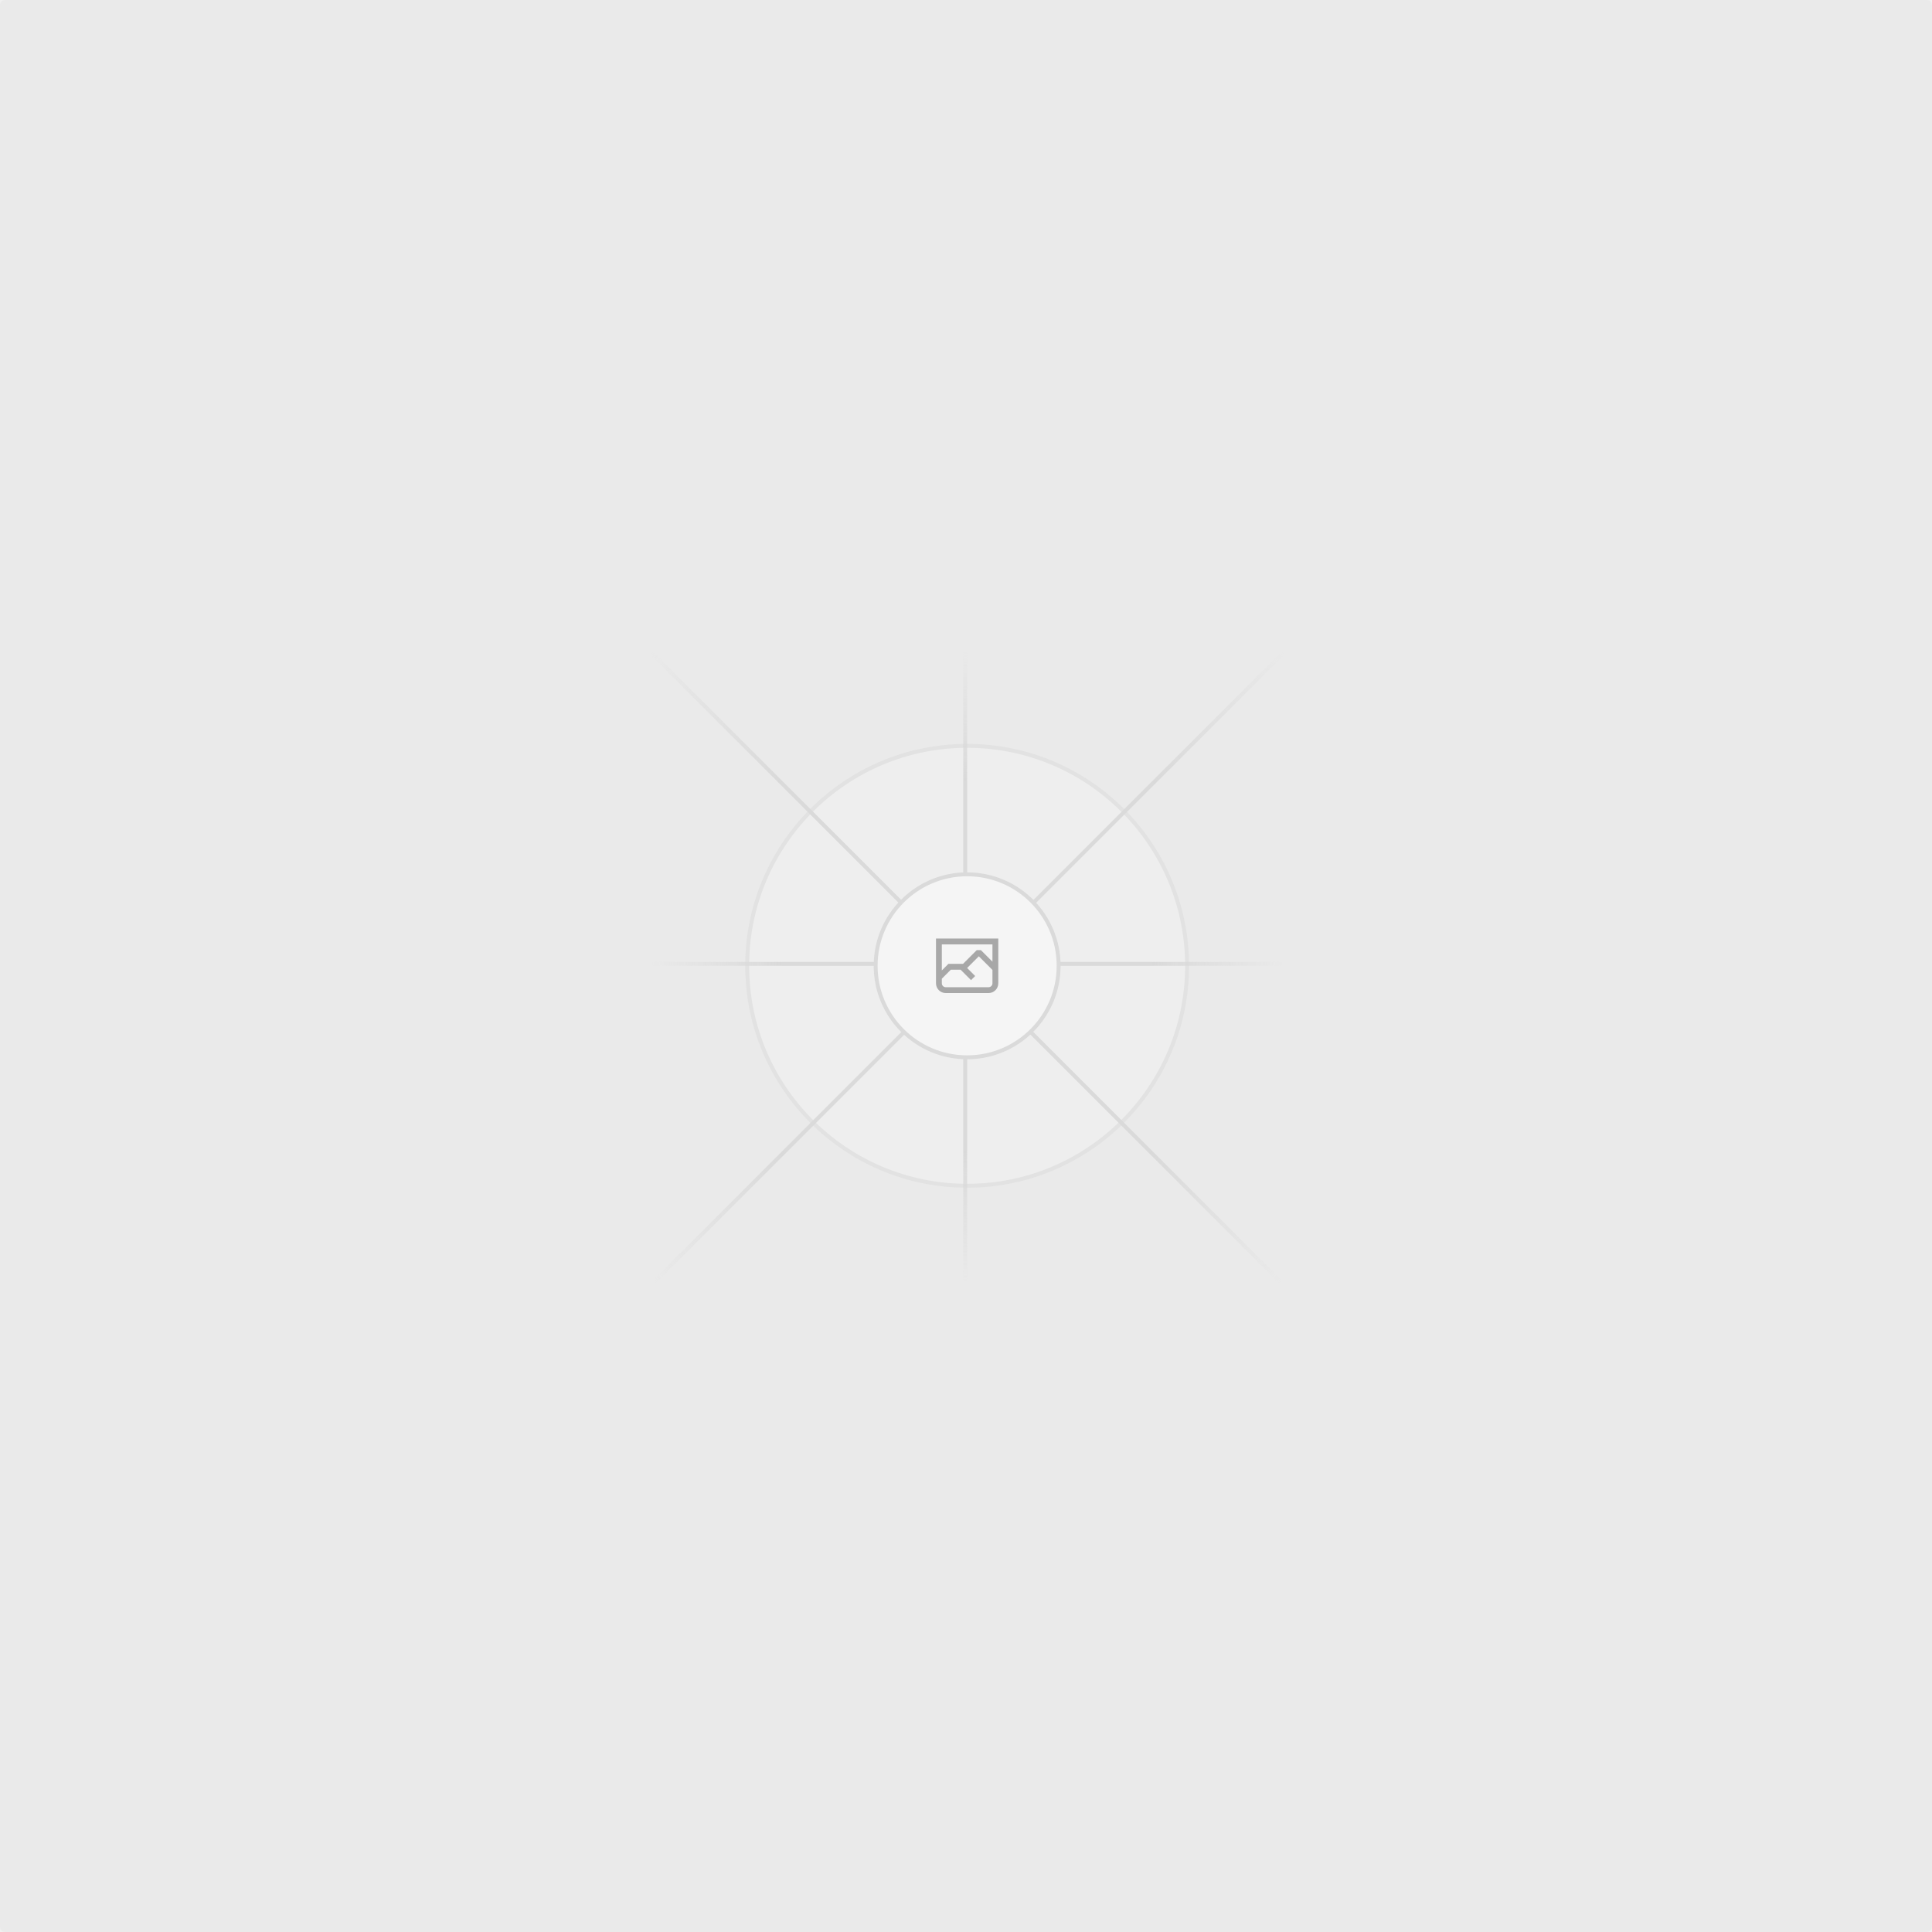
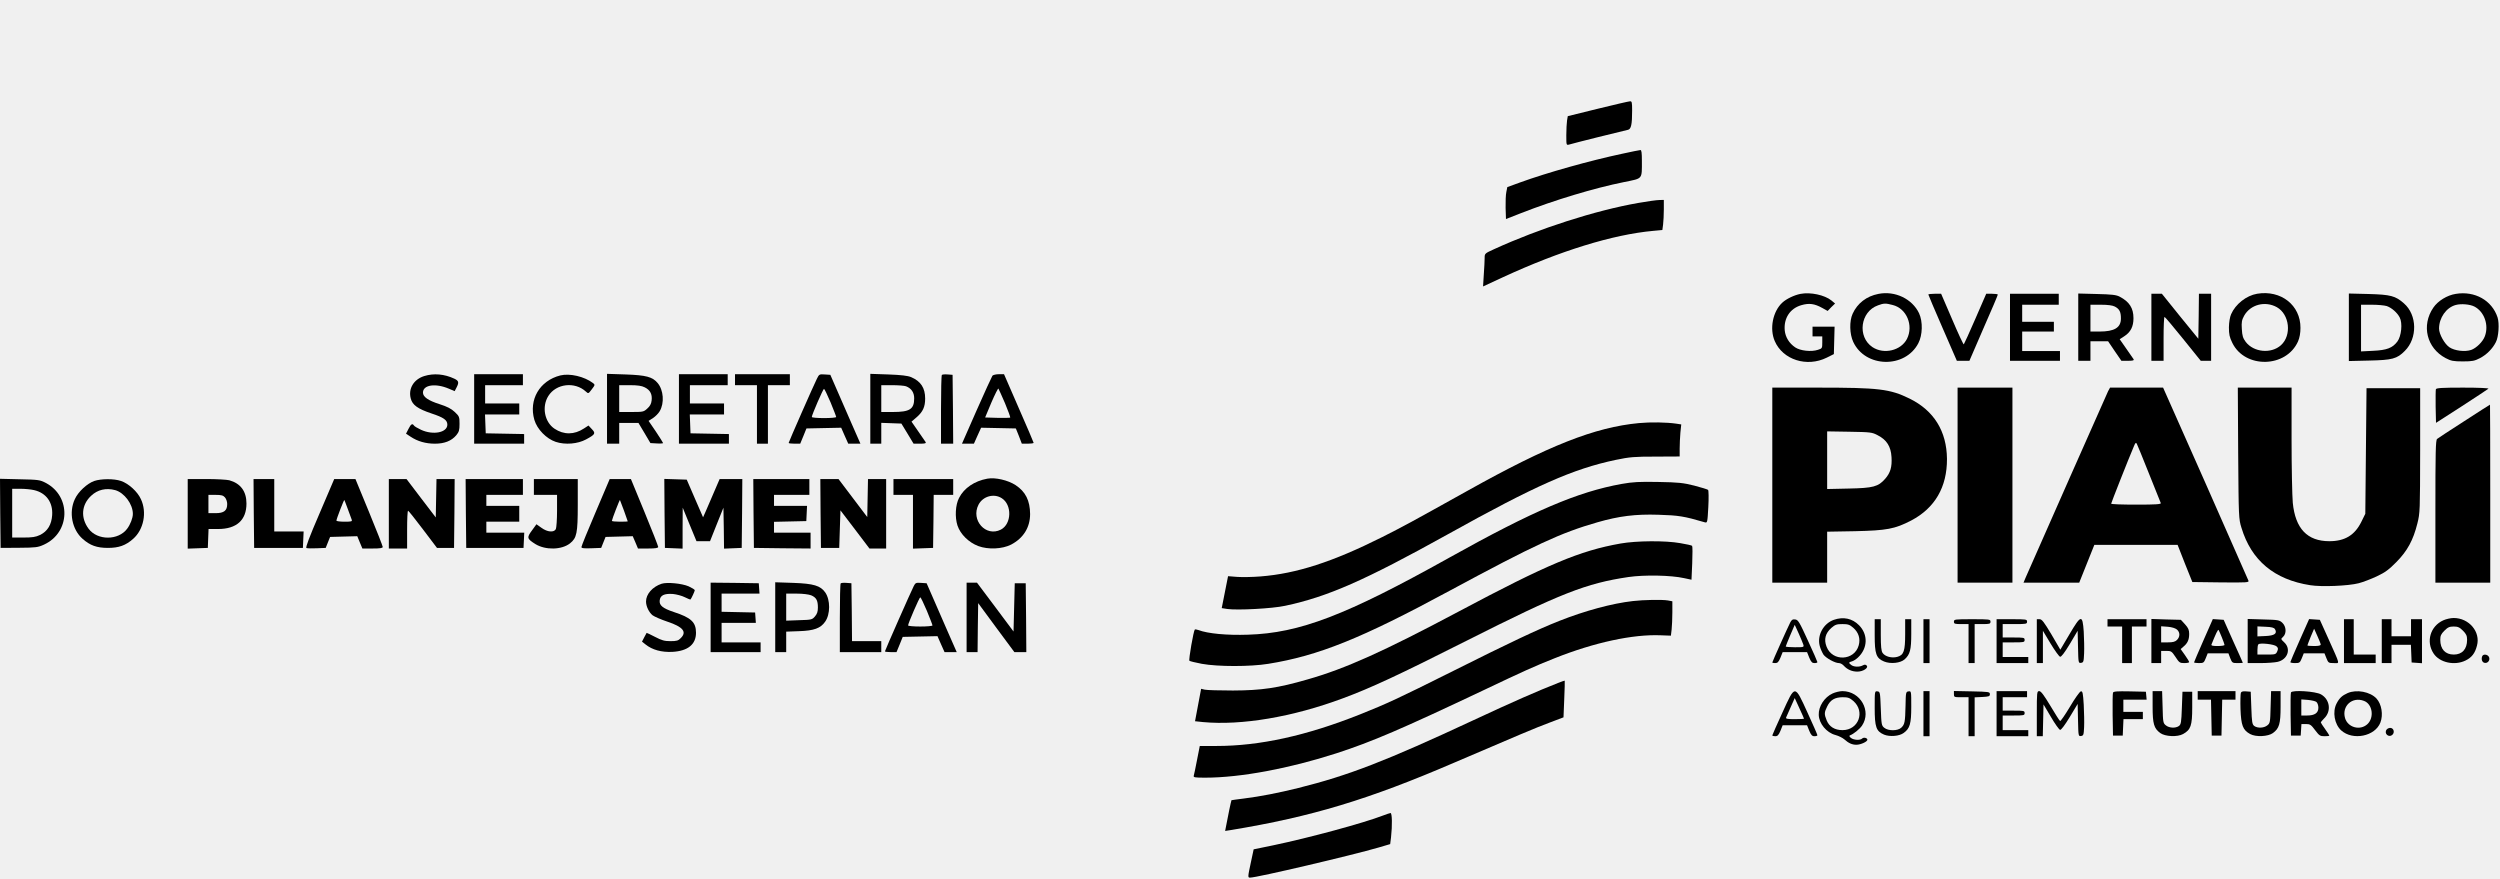
- <svg xmlns="http://www.w3.org/2000/svg" width="1200" height="1200" fill="none">
-   <rect width="1200" height="1200" fill="#EAEAEA" rx="3" />
-   <g opacity=".5">
-     <g opacity=".5">
-       <path fill="#FAFAFA" d="M600.709 736.5c-75.454 0-136.621-61.167-136.621-136.62 0-75.454 61.167-136.621 136.621-136.621 75.453 0 136.62 61.167 136.62 136.621 0 75.453-61.167 136.62-136.62 136.62Z" />
-       <path stroke="#C9C9C9" stroke-width="2.418" d="M600.709 736.5c-75.454 0-136.621-61.167-136.621-136.62 0-75.454 61.167-136.621 136.621-136.621 75.453 0 136.62 61.167 136.62 136.621 0 75.453-61.167 136.62-136.62 136.62Z" />
-     </g>
-     <path stroke="url(#a)" stroke-width="2.418" d="M0-1.209h553.581" transform="scale(1 -1) rotate(45 1163.11 91.165)" />
-     <path stroke="url(#b)" stroke-width="2.418" d="M404.846 598.671h391.726" />
-     <path stroke="url(#c)" stroke-width="2.418" d="M599.5 795.742V404.017" />
-     <path stroke="url(#d)" stroke-width="2.418" d="m795.717 796.597-391.441-391.44" />
-     <path fill="#fff" d="M600.709 656.704c-31.384 0-56.825-25.441-56.825-56.824 0-31.384 25.441-56.825 56.825-56.825 31.383 0 56.824 25.441 56.824 56.825 0 31.383-25.441 56.824-56.824 56.824Z" />
-     <g clip-path="url(#e)">
-       <path fill="#666" fill-rule="evenodd" d="M616.426 586.58h-31.434v16.176l3.553-3.554.531-.531h9.068l.074-.074 8.463-8.463h2.565l7.18 7.181V586.58Zm-15.715 14.654 3.698 3.699 1.283 1.282-2.565 2.565-1.282-1.283-5.2-5.199h-6.066l-5.514 5.514-.073.073v2.876a2.418 2.418 0 0 0 2.418 2.418h26.598a2.418 2.418 0 0 0 2.418-2.418v-8.317l-8.463-8.463-7.181 7.181-.071.072Zm-19.347 5.442v4.085a6.045 6.045 0 0 0 6.046 6.045h26.598a6.044 6.044 0 0 0 6.045-6.045v-7.108l1.356-1.355-1.282-1.283-.074-.073v-17.989h-38.689v23.43l-.146.146.146.147Z" clip-rule="evenodd" />
-     </g>
-     <path stroke="#C9C9C9" stroke-width="2.418" d="M600.709 656.704c-31.384 0-56.825-25.441-56.825-56.824 0-31.384 25.441-56.825 56.825-56.825 31.383 0 56.824 25.441 56.824 56.825 0 31.383-25.441 56.824-56.824 56.824Z" />
+ <svg xmlns="http://www.w3.org/2000/svg" version="1.0" width="2051pt" height="721pt" viewBox="0 0 2051 721" preserveAspectRatio="xMidYMid meet">
+   <g transform="translate(0,721) scale(0.1,-0.1)" fill="#000000" stroke="none">
+     <path d="M13109 6318 l-247 -61 -6 -36 c-3 -20 -6 -74 -6 -120 0 -82 0 -83 23 -77 27 9 453 115 483 121 26 6 34 44 34 158 0 67 -2 77 -17 76 -10 0 -129 -28 -264 -61z" />
+     <path d="M13310 5949 c-268 -57 -620 -156 -840 -236 l-104 -38 -8 -40 c-5 -22 -7 -81 -6 -131 l3 -91 125 49 c274 107 595 204 847 255 152 31 143 19 143 174 0 65 -3 89 -12 88 -7 0 -74 -14 -148 -30z" />
+     <path d="M13440 5545 c-353 -62 -810 -209 -1182 -379 -77 -35 -78 -36 -78 -73 0 -21 -3 -82 -7 -136 l-6 -97 164 76 c468 216 901 350 1232 380 l75 7 6 45 c3 24 6 80 6 123 l0 79 -37 -1 c-21 0 -99 -11 -173 -24z" />
+     <path d="M14771 4799 c-51 -10 -116 -41 -149 -72 -78 -72 -106 -214 -62 -315 66 -154 264 -217 427 -136 l58 29 3 113 3 112 -91 0 -90 0 0 -40 0 -40 40 0 40 0 0 -49 c0 -48 -1 -50 -36 -61 -54 -18 -145 -8 -186 20 -50 34 -80 83 -86 139 -9 100 43 180 135 207 64 19 109 13 172 -22 l45 -25 30 31 31 30 -30 25 c-56 45 -172 70 -254 54z" />
+     <path d="M15411 4799 c-98 -19 -173 -77 -212 -163 -28 -61 -25 -167 5 -231 99 -213 425 -220 534 -11 35 67 38 177 6 246 -56 118 -197 186 -333 159z m116 -91 c115 -28 173 -168 118 -278 -49 -96 -189 -130 -283 -68 -127 85 -100 292 45 343 48 18 63 18 120 3z" />
+     <path d="M18517 4800 c-88 -15 -177 -85 -213 -168 -10 -22 -17 -65 -18 -107 0 -58 5 -81 28 -128 104 -213 442 -206 539 12 13 30 20 68 20 111 1 186 -160 313 -356 280z m162 -110 c105 -59 124 -231 34 -312 -80 -72 -223 -59 -289 27 -23 31 -29 50 -32 106 -4 56 0 74 19 109 52 92 172 123 268 70z" />
+     <path d="M20147 4799 c-71 -11 -147 -58 -184 -113 -100 -146 -54 -332 101 -414 44 -23 63 -27 141 -27 78 0 97 4 141 27 54 28 103 77 130 131 23 43 30 154 14 203 -46 140 -187 219 -343 193z m153 -104 c81 -42 120 -151 86 -243 -16 -45 -70 -98 -113 -113 -52 -17 -135 -7 -178 22 -40 27 -85 108 -85 153 0 89 59 173 137 194 44 12 116 6 153 -13z" />
+     <path d="M15820 4794 c0 -4 53 -128 117 -275 l117 -269 51 0 52 0 116 268 c65 147 117 270 117 275 0 4 -21 7 -48 7 l-47 0 -89 -205 c-49 -113 -92 -207 -95 -210 -4 -2 -47 91 -96 206 l-90 209 -52 0 c-29 0 -53 -3 -53 -6z" />
+     <path d="M16490 4525 l0 -275 205 0 205 0 0 40 0 40 -155 0 -155 0 0 80 0 80 130 0 130 0 0 40 0 40 -130 0 -130 0 0 70 0 70 150 0 150 0 0 45 0 45 -200 0 -200 0 0 -275z" />
+     <path d="M17050 4526 l0 -276 50 0 50 0 0 80 0 80 73 0 72 0 54 -80 55 -80 53 0 c41 0 52 3 47 13 -4 6 -32 46 -61 88 l-53 76 37 24 c53 34 76 80 76 148 0 83 -33 135 -113 177 -28 15 -65 19 -187 22 l-153 4 0 -276z m300 169 c38 -20 50 -43 50 -98 0 -75 -53 -107 -176 -107 l-74 0 0 110 0 110 85 0 c57 0 96 -5 115 -15z" />
+     <path d="M17650 4525 l0 -275 50 0 50 0 0 180 c0 99 3 180 8 180 4 0 72 -81 152 -180 l145 -180 43 0 42 0 0 275 0 275 -50 0 -50 0 -2 -185 -3 -184 -150 184 -149 185 -43 0 -43 0 0 -275z" />
+     <path d="M19270 4525 l0 -277 168 4 c187 4 227 14 291 79 105 104 102 295 -7 390 -70 62 -110 72 -289 77 l-163 4 0 -277z m311 174 c40 -14 85 -53 106 -93 25 -47 14 -154 -19 -198 -40 -53 -87 -71 -200 -76 l-98 -5 0 192 0 191 89 0 c48 0 103 -5 122 -11z" />
+     <path d="M3481 4125 c-87 -27 -133 -104 -111 -185 14 -53 57 -84 170 -122 100 -33 130 -54 130 -92 0 -65 -117 -88 -216 -42 -28 13 -55 29 -58 35 -13 20 -25 12 -45 -28 l-20 -39 38 -25 c57 -38 124 -57 199 -57 79 0 136 23 175 69 23 28 27 42 27 93 0 58 -2 63 -39 98 -29 27 -61 44 -127 65 -91 29 -134 59 -134 94 0 64 103 79 213 32 l47 -20 15 29 c22 42 19 56 -17 73 -83 39 -169 46 -247 22z" />
+     <path d="M3890 3855 l0 -285 205 0 205 0 0 40 0 39 -157 3 -158 3 -3 78 -3 77 141 0 140 0 0 45 0 45 -140 0 -140 0 0 75 0 75 155 0 155 0 0 45 0 45 -200 0 -200 0 0 -285z" />
+     <path d="M4597 4130 c-170 -43 -261 -199 -213 -365 23 -77 98 -154 175 -180 78 -26 181 -17 249 20 76 41 81 50 47 85 l-27 29 -37 -24 c-80 -53 -166 -53 -242 -2 -82 55 -106 181 -50 269 64 101 216 119 307 36 21 -19 21 -19 49 18 27 36 28 37 9 52 -70 53 -189 81 -267 62z" />
+     <path d="M4980 3856 l0 -286 50 0 50 0 0 85 0 85 79 0 79 0 49 -82 49 -83 52 -3 c29 -2 52 0 52 3 0 3 -27 46 -59 94 l-60 88 37 24 c20 13 44 38 54 55 40 68 32 174 -17 232 -42 50 -93 64 -262 70 l-153 5 0 -287z m310 176 c44 -22 62 -56 56 -107 -3 -28 -14 -48 -36 -67 -29 -27 -35 -28 -130 -28 l-100 0 0 110 0 110 88 0 c63 0 97 -5 122 -18z" />
+     <path d="M5570 3855 l0 -285 205 0 205 0 0 40 0 39 -157 3 -158 3 -3 78 -3 77 141 0 140 0 0 45 0 45 -140 0 -140 0 0 75 0 75 155 0 155 0 0 45 0 45 -200 0 -200 0 0 -285z" />
+     <path d="M6030 4095 l0 -45 90 0 90 0 0 -240 0 -240 45 0 45 0 0 240 0 240 90 0 90 0 0 45 0 45 -225 0 -225 0 0 -45z" />
+     <path d="M6702 4103 c-26 -51 -232 -520 -232 -527 0 -3 21 -6 48 -6 l47 0 26 63 25 62 142 3 143 3 29 -66 29 -65 50 0 50 0 -76 173 c-41 94 -97 222 -123 282 l-48 110 -46 3 c-43 3 -46 2 -64 -35z m112 -194 c25 -61 46 -115 46 -120 0 -5 -45 -9 -100 -9 -55 0 -100 4 -100 9 0 17 93 231 100 231 4 0 28 -50 54 -111z" />
+     <path d="M7140 3856 l0 -286 45 0 45 0 0 85 0 86 82 -3 83 -3 50 -82 50 -83 53 0 c40 0 51 3 46 13 -4 6 -32 47 -62 90 l-54 78 42 36 c51 44 70 85 70 153 0 88 -36 142 -115 176 -29 12 -82 18 -187 22 l-148 5 0 -287z m293 185 c44 -17 67 -51 67 -99 0 -89 -36 -112 -175 -112 l-95 0 0 110 0 110 89 0 c49 0 101 -4 114 -9z" />
+     <path d="M7727 4134 c-4 -4 -7 -133 -7 -286 l0 -278 50 0 50 0 -2 283 -3 282 -40 3 c-23 2 -44 0 -48 -4z" />
+     <path d="M8142 4128 c-5 -7 -64 -136 -130 -285 l-120 -273 49 0 49 0 29 65 30 66 143 -3 142 -3 25 -62 24 -63 49 0 c26 0 48 3 48 7 0 4 -55 132 -122 285 l-121 278 -42 0 c-24 0 -47 -6 -53 -12z m103 -226 c26 -62 45 -115 43 -118 -3 -2 -51 -3 -106 -2 l-100 3 51 122 c29 67 55 119 58 115 3 -4 27 -58 54 -120z" />
+     <path d="M14540 3230 l0 -800 225 0 225 0 0 209 0 209 228 4 c261 6 327 18 462 88 194 102 294 274 293 505 -2 227 -107 397 -307 495 -161 79 -251 90 -753 90 l-373 0 0 -800z m865 409 c74 -38 108 -92 113 -179 5 -81 -9 -129 -52 -178 -57 -65 -98 -76 -298 -80 l-178 -4 0 237 0 236 183 -3 c173 -3 185 -4 232 -29z" />
+     <path d="M16060 3230 l0 -800 225 0 225 0 0 800 0 800 -225 0 -225 0 0 -800z" />
+     <path d="M17295 4001 c-11 -23 -598 -1349 -676 -1528 l-18 -43 228 0 229 0 62 155 62 155 342 0 341 0 60 -153 61 -152 233 -3 c220 -2 233 -1 227 15 -4 10 -163 370 -353 801 l-347 782 -218 0 -217 0 -16 -29z m335 -676 c51 -126 94 -236 97 -242 4 -10 -40 -13 -201 -13 -113 0 -206 3 -206 8 0 6 140 362 187 472 11 27 16 32 23 20 4 -8 50 -118 100 -245z" />
+     <path d="M18362 3493 c4 -526 4 -540 27 -613 81 -268 269 -425 564 -471 93 -15 312 -6 397 16 36 9 103 35 150 57 68 32 100 56 160 117 89 90 138 179 172 316 22 87 22 104 23 600 l0 510 -220 0 -220 0 -5 -515 -5 -515 -33 -67 c-54 -109 -135 -158 -262 -158 -181 0 -279 103 -300 315 -5 55 -10 290 -10 523 l0 422 -220 0 -221 0 3 -537z" />
+     <path d="M19984 4017 c-2 -7 -3 -72 -2 -144 l3 -132 210 135 c116 75 214 140 220 145 5 5 -78 9 -208 9 -169 0 -219 -3 -223 -13z" />
+     <path d="M20217 3755 c-115 -74 -215 -139 -223 -146 -12 -10 -14 -104 -14 -595 l0 -584 225 0 225 0 0 730 c0 402 -1 730 -2 730 -2 0 -97 -61 -211 -135z" />
+     <path d="M13446 3739 c-361 -34 -742 -184 -1406 -555 -472 -263 -516 -287 -700 -380 -407 -204 -704 -300 -998 -323 -62 -5 -148 -7 -190 -4 l-77 6 -26 -131 -26 -131 45 -7 c82 -12 370 3 475 26 349 74 653 208 1332 585 722 402 1030 538 1380 612 116 24 152 27 328 27 l197 1 0 65 c0 36 3 95 6 131 l7 67 -39 6 c-81 12 -213 14 -308 5z" />
+     <path d="M8100 3283 c-105 -19 -191 -77 -232 -158 -30 -57 -35 -158 -13 -226 24 -72 92 -139 171 -169 81 -30 196 -25 269 12 101 53 156 141 156 251 -1 110 -37 183 -119 237 -63 41 -167 65 -232 53z m118 -160 c86 -54 82 -212 -7 -258 -123 -63 -249 78 -183 205 36 69 126 94 190 53z" />
+     <path d="M2 2998 l3 -283 151 1 c138 1 155 3 205 26 216 99 225 395 15 506 -48 25 -60 27 -214 30 l-162 4 2 -284z m278 191 c99 -23 155 -100 148 -205 -5 -78 -38 -133 -100 -163 -35 -17 -63 -21 -136 -21 l-92 0 0 200 0 200 68 0 c37 0 87 -5 112 -11z" />
+     <path d="M773 3264 c-59 -21 -132 -89 -159 -149 -51 -108 -23 -250 64 -326 61 -54 117 -74 207 -74 90 0 146 20 207 74 87 76 115 218 64 326 -28 62 -101 128 -163 149 -57 20 -164 19 -220 0z m172 -75 c75 -21 145 -115 145 -195 0 -33 -20 -86 -47 -122 -72 -97 -244 -97 -316 0 -67 90 -59 197 21 271 53 50 122 66 197 46z" />
+     <path d="M1540 2995 l0 -286 83 3 82 3 3 78 3 77 78 0 c152 0 233 73 233 209 0 100 -48 165 -141 191 -20 5 -105 10 -188 10 l-153 0 0 -285z m305 135 c11 -12 19 -36 19 -55 0 -54 -26 -75 -96 -75 l-58 0 0 75 0 75 58 0 c47 0 63 -4 77 -20z" />
+     <path d="M2082 2998 l3 -283 200 0 200 0 3 68 3 67 -121 0 -120 0 0 215 0 215 -85 0 -85 0 2 -282z" />
+     <path d="M2622 2999 c-85 -197 -117 -282 -108 -285 7 -3 46 -4 86 -2 l72 3 18 45 18 45 111 3 112 3 21 -51 21 -50 83 0 c61 0 84 3 84 13 0 6 -50 135 -112 285 l-112 272 -87 0 -87 0 -120 -281z m231 36 c14 -38 28 -78 32 -87 6 -16 0 -18 -59 -18 -36 0 -66 4 -66 9 0 13 62 173 65 169 1 -2 14 -34 28 -73z" />
+     <path d="M3190 2995 l0 -285 75 0 75 0 0 155 c0 85 3 155 8 155 4 -1 59 -69 122 -153 l115 -152 70 0 70 0 3 283 2 282 -75 0 -74 0 -3 -157 -3 -158 -120 157 -120 158 -72 0 -73 0 0 -285z" />
+     <path d="M3822 2998 l3 -283 235 0 235 0 3 63 3 62 -156 0 -155 0 0 45 0 45 135 0 135 0 0 65 0 65 -135 0 -135 0 0 45 0 45 150 0 150 0 0 65 0 65 -235 0 -235 0 2 -282z" />
+     <path d="M4380 3215 l0 -65 95 0 95 0 0 -131 c0 -72 -5 -139 -10 -150 -16 -29 -69 -25 -118 11 l-41 29 -37 -51 c-44 -59 -41 -68 29 -112 82 -50 214 -48 283 6 56 45 64 82 64 316 l0 212 -180 0 -180 0 0 -65z" />
+     <path d="M4886 3007 c-64 -149 -116 -278 -116 -285 0 -10 20 -12 81 -10 l81 3 18 45 18 45 111 3 112 3 22 -51 21 -50 83 0 c60 0 83 4 83 13 0 6 -50 135 -112 285 l-112 272 -87 0 -87 0 -116 -273z m233 14 c17 -47 31 -86 31 -88 0 -2 -29 -3 -65 -3 -36 0 -65 3 -65 7 0 11 63 174 66 171 1 -2 16 -41 33 -87z" />
+     <path d="M5452 2998 l3 -283 73 -3 72 -3 0 168 1 168 56 -137 57 -138 55 0 56 0 55 138 55 137 3 -168 2 -168 73 3 72 3 3 283 2 282 -93 0 -93 0 -44 -102 c-24 -57 -55 -128 -68 -158 l-24 -54 -67 154 -67 155 -92 3 -92 3 2 -283z" />
+     <path d="M6182 2998 l3 -283 233 -3 232 -2 0 65 0 65 -150 0 -150 0 0 45 0 44 133 3 132 3 3 63 3 62 -136 0 -135 0 0 45 0 45 145 0 145 0 0 65 0 65 -230 0 -230 0 2 -282z" />
+     <path d="M6732 2998 l3 -283 75 0 75 0 5 154 5 154 119 -156 119 -157 68 0 69 0 0 285 0 285 -75 0 -74 0 -3 -156 -3 -156 -118 156 -118 156 -75 0 -74 0 2 -282z" />
+     <path d="M7330 3215 l0 -65 80 0 80 0 0 -220 0 -221 83 3 82 3 3 218 2 217 80 0 80 0 0 65 0 65 -245 0 -245 0 0 -65z" />
+     <path d="M13305 3240 c-361 -65 -725 -220 -1415 -605 -849 -474 -1228 -619 -1651 -632 -174 -6 -331 9 -407 38 -14 5 -27 7 -30 4 -10 -10 -52 -249 -44 -256 4 -4 50 -15 102 -25 132 -24 398 -24 545 0 410 66 762 207 1485 598 703 379 915 477 1215 563 177 51 312 68 500 62 166 -5 211 -12 381 -62 21 -6 22 -3 29 125 4 73 3 136 -2 141 -4 4 -55 20 -113 35 -91 23 -130 27 -295 30 -157 3 -209 0 -300 -16z" />
+     <path d="M13295 2751 c-334 -59 -601 -171 -1330 -559 -613 -326 -928 -468 -1238 -556 -245 -71 -377 -90 -612 -91 -110 0 -214 3 -231 7 l-30 7 -25 -133 -25 -133 66 -7 c315 -29 734 41 1147 195 232 86 455 190 1018 474 767 387 979 470 1325 521 130 19 349 15 456 -9 l61 -13 6 135 c3 75 3 139 -1 143 -4 4 -47 14 -97 22 -122 22 -359 20 -490 -3z" />
+     <path d="M5428 2421 c-75 -25 -128 -85 -128 -146 0 -39 24 -89 54 -113 15 -11 70 -35 121 -52 129 -43 162 -84 110 -135 -20 -21 -34 -25 -84 -25 -49 0 -72 6 -127 35 -37 19 -68 34 -69 33 -1 -2 -10 -18 -20 -37 l-18 -35 29 -23 c56 -45 131 -65 220 -61 127 7 194 61 194 157 0 86 -40 124 -182 170 -90 30 -120 54 -116 94 4 43 37 59 109 54 30 -3 75 -15 98 -27 24 -12 44 -20 46 -18 8 9 35 68 35 76 0 5 -23 19 -51 32 -57 24 -176 35 -221 21z" />
+     <path d="M5830 2145 l0 -285 205 0 205 0 0 40 0 40 -160 0 -160 0 0 80 0 80 141 0 140 0 -3 43 -3 42 -137 3 -138 3 0 74 0 75 156 0 155 0 -3 43 -3 42 -197 3 -198 2 0 -285z" />
+     <path d="M6360 2146 l0 -286 45 0 45 0 0 84 0 84 108 4 c120 4 174 24 211 77 44 61 44 180 1 241 -39 55 -94 72 -261 78 l-149 5 0 -287z m295 180 c42 -18 55 -42 55 -100 0 -33 -6 -52 -24 -73 -23 -27 -28 -28 -130 -31 l-106 -4 0 111 0 111 85 0 c51 0 99 -6 120 -14z" />
+     <path d="M6897 2424 c-4 -4 -7 -133 -7 -286 l0 -278 170 0 170 0 0 45 0 45 -120 0 -120 0 -2 238 -3 237 -40 3 c-23 2 -44 0 -48 -4z" />
+     <path d="M7497 2403 c-21 -40 -237 -530 -237 -537 0 -3 21 -6 48 -6 l47 0 26 63 25 62 142 3 143 3 29 -66 29 -65 50 0 50 0 -76 173 c-41 94 -97 222 -123 282 l-48 110 -46 3 c-41 3 -46 0 -59 -25z m107 -204 c25 -61 46 -115 46 -120 0 -5 -45 -9 -100 -9 -55 0 -100 4 -100 9 0 17 93 231 100 231 4 0 28 -50 54 -111z" />
+     <path d="M7930 2145 l0 -285 45 0 45 0 2 201 3 201 148 -201 149 -201 49 0 49 0 -2 283 -3 282 -45 0 -45 0 -5 -198 -5 -198 -150 201 -150 200 -42 0 -43 0 0 -285z" />
+     <path d="M13397 2279 c-171 -19 -395 -80 -605 -163 -177 -70 -404 -177 -887 -419 -428 -214 -529 -261 -745 -347 -442 -176 -825 -260 -1181 -260 l-136 0 -22 -112 c-12 -62 -24 -121 -27 -130 -5 -16 4 -18 94 -18 288 0 689 75 1076 200 295 96 532 198 1206 517 330 157 412 194 585 263 324 129 641 198 871 188 l82 -3 6 50 c3 28 6 91 6 141 l0 91 -37 7 c-49 8 -200 5 -286 -5z" />
+     <path d="M15045 2125 c-86 -30 -139 -128 -116 -214 6 -24 21 -56 31 -72 22 -29 94 -69 127 -69 11 0 28 -9 39 -21 29 -32 68 -49 112 -49 47 0 94 31 76 50 -9 9 -17 9 -32 1 -28 -15 -73 -13 -94 3 -23 17 -23 23 5 30 12 3 34 17 49 31 82 76 85 190 9 266 -55 56 -129 71 -206 44z m160 -66 c43 -38 59 -89 44 -143 -35 -128 -217 -136 -264 -11 -23 59 -10 110 40 154 31 27 44 31 90 31 46 0 59 -4 90 -31z" />
+     <path d="M20045 2121 c-107 -48 -144 -175 -80 -272 49 -75 172 -102 262 -58 51 25 78 59 94 122 31 113 -65 227 -191 227 -25 0 -63 -9 -85 -19z m161 -85 c27 -27 34 -42 34 -75 0 -76 -40 -121 -109 -121 -70 0 -111 44 -111 121 0 33 6 47 34 75 28 28 42 34 76 34 34 0 48 -6 76 -34z" />
+     <path d="M14687 2103 c-20 -39 -147 -322 -147 -328 0 -3 11 -5 24 -5 19 0 28 9 43 45 l18 45 100 0 100 0 18 -45 c15 -36 24 -45 43 -45 13 0 24 3 24 8 0 4 -35 84 -78 177 -70 153 -80 170 -104 173 -21 3 -30 -3 -41 -25z m107 -180 c7 -22 6 -23 -68 -23 -42 0 -76 3 -76 6 0 3 17 44 37 92 l37 86 32 -70 c17 -38 34 -79 38 -91z" />
+     <path d="M15380 1998 c0 -153 12 -188 77 -215 54 -22 135 -13 169 18 44 40 54 78 54 209 l0 120 -25 0 -25 0 0 -120 c0 -142 -11 -174 -65 -189 -45 -12 -99 2 -120 32 -11 16 -15 51 -15 149 l0 128 -25 0 -25 0 0 -132z" />
+     <path d="M15780 1950 l0 -180 25 0 25 0 0 180 0 180 -25 0 -25 0 0 -180z" />
+     <path d="M16030 2110 c0 -18 7 -20 60 -20 l60 0 0 -160 0 -160 25 0 25 0 0 160 0 160 65 0 c58 0 65 2 65 20 0 19 -7 20 -150 20 -143 0 -150 -1 -150 -20z" />
+     <path d="M16380 1950 l0 -180 130 0 130 0 0 25 0 25 -105 0 -105 0 0 60 0 60 90 0 c83 0 90 1 90 20 0 19 -7 20 -90 20 l-90 0 0 55 0 55 100 0 c93 0 100 1 100 20 0 19 -7 20 -125 20 l-125 0 0 -180z" />
+     <path d="M16710 1950 l0 -180 25 0 25 0 0 133 0 132 63 -105 c35 -58 70 -106 78 -108 10 -2 37 34 80 105 l64 108 3 -133 c3 -131 3 -133 25 -130 20 3 22 9 25 78 2 41 0 121 -3 178 -10 143 -22 140 -118 -23 l-74 -125 -73 125 c-61 102 -78 125 -97 125 l-23 0 0 -180z" />
+     <path d="M17290 2100 l0 -30 60 0 60 0 0 -150 0 -150 40 0 40 0 0 150 0 150 60 0 60 0 0 30 0 30 -160 0 -160 0 0 -30z" />
+     <path d="M17650 1951 l0 -181 40 0 40 0 0 50 0 50 43 0 c39 0 44 -3 75 -50 30 -46 35 -50 72 -50 22 0 40 4 40 8 0 5 -16 31 -35 58 l-35 49 23 20 c34 28 47 57 47 104 0 33 -7 49 -34 79 l-34 37 -121 3 -121 4 0 -181z m210 94 c26 -23 26 -59 0 -85 -15 -15 -33 -20 -75 -20 l-55 0 0 66 0 66 55 -4 c34 -3 62 -12 75 -23z" />
+     <path d="M18077 1956 c-42 -96 -77 -177 -77 -180 0 -3 18 -6 40 -6 38 0 41 3 56 40 l16 40 85 0 85 0 15 -40 c15 -38 18 -40 60 -40 23 0 43 1 43 3 0 1 -35 81 -79 177 l-78 175 -44 3 -45 3 -77 -175z m151 25 c12 -29 22 -58 22 -62 0 -5 -25 -9 -56 -9 -41 0 -55 3 -51 13 36 89 53 125 58 119 3 -4 15 -31 27 -61z" />
+     <path d="M18440 1951 l0 -181 103 0 c56 0 120 5 142 10 83 19 113 106 55 160 -29 27 -29 28 -10 45 30 27 27 85 -6 116 -24 22 -34 24 -155 27 l-129 4 0 -181z m224 97 c21 -35 -4 -53 -78 -56 l-66 -3 0 41 0 41 66 -3 c51 -2 70 -7 78 -20z m13 -141 c14 -13 14 -21 5 -42 -11 -24 -16 -25 -87 -25 l-75 0 0 38 c0 21 3 42 8 46 13 14 131 1 149 -17z" />
+     <path d="M18867 1958 c-42 -95 -77 -176 -77 -180 0 -5 18 -8 39 -8 36 0 40 3 55 40 l16 40 85 0 85 0 16 -40 c15 -38 18 -40 60 -40 51 0 56 -24 -44 200 l-70 155 -44 3 -44 3 -77 -173z m172 -35 c1 -9 -16 -13 -54 -13 -30 0 -55 2 -55 5 0 2 12 34 27 71 l28 66 26 -58 c15 -33 28 -65 28 -71z" />
+     <path d="M19230 1950 l0 -180 130 0 130 0 0 35 0 35 -90 0 -90 0 0 145 0 145 -40 0 -40 0 0 -180z" />
+     <path d="M19540 1950 l0 -180 40 0 40 0 0 75 0 75 80 0 79 0 3 -72 3 -73 43 -3 42 -3 0 180 0 181 -45 0 -45 0 0 -70 0 -70 -80 0 -80 0 0 70 0 70 -40 0 -40 0 0 -180z" />
+     <path d="M20364 1826 c-10 -25 0 -51 20 -54 27 -6 48 25 35 49 -12 22 -47 25 -55 5z" />
+     <path d="M12785 1608 c-171 -67 -374 -156 -698 -307 -714 -333 -1023 -453 -1437 -556 -162 -40 -309 -69 -445 -86 -55 -7 -101 -13 -102 -14 -2 -1 -32 -143 -46 -221 l-6 -31 52 8 c659 109 1123 249 1827 552 527 226 668 286 781 328 l116 44 6 149 c4 83 5 151 4 152 -1 1 -24 -7 -52 -18z" />
+     <path d="M14622 1362 c-45 -98 -82 -182 -82 -185 0 -4 11 -7 24 -7 19 0 28 9 43 45 l18 45 100 0 100 0 18 -45 c15 -36 24 -45 43 -45 13 0 24 4 24 8 0 5 -36 87 -80 183 -108 236 -101 236 -208 1z m178 -48 c0 -2 -34 -4 -76 -4 -57 0 -75 3 -71 13 3 6 20 45 38 86 l33 74 38 -83 c21 -45 38 -84 38 -86z" />
+     <path d="M15035 1521 c-67 -30 -117 -107 -114 -176 2 -71 64 -146 137 -165 26 -7 58 -23 72 -35 36 -32 64 -45 100 -45 34 0 90 25 90 41 0 15 -30 23 -43 10 -16 -16 -69 -13 -92 5 -13 11 -16 18 -8 21 30 11 79 51 99 80 80 119 -13 283 -161 283 -22 0 -58 -9 -80 -19z m170 -62 c99 -87 43 -239 -89 -239 -64 0 -109 28 -130 80 -21 52 -20 65 4 114 26 54 62 75 127 76 44 0 58 -5 88 -31z" />
+     <path d="M15380 1403 c0 -159 12 -192 77 -220 47 -19 125 -13 161 14 51 37 62 75 62 216 0 127 0 128 -22 125 -22 -3 -23 -7 -25 -118 -3 -137 -7 -153 -35 -180 -29 -27 -106 -28 -139 -1 -23 18 -24 27 -29 158 -5 134 -6 138 -27 141 -23 3 -23 3 -23 -135z" />
+     <path d="M15780 1355 l0 -185 25 0 25 0 0 185 0 185 -25 0 -25 0 0 -185z" />
+     <path d="M16030 1515 c0 -24 2 -25 60 -25 l60 0 0 -160 0 -160 25 0 25 0 0 160 0 159 63 3 c54 3 62 5 62 23 0 19 -8 20 -147 23 l-148 3 0 -26z" />
+     <path d="M16380 1355 l0 -185 130 0 130 0 0 25 0 25 -105 0 -105 0 0 60 0 60 90 0 c83 0 90 1 90 20 0 19 -7 20 -90 20 l-90 0 0 55 0 55 100 0 100 0 0 25 0 25 -125 0 -125 0 0 -185z" />
+     <path d="M16710 1355 l0 -185 25 0 24 0 3 131 3 130 61 -103 c33 -57 67 -104 75 -106 9 -1 39 39 79 105 l65 108 3 -133 c3 -131 3 -133 25 -130 20 3 22 9 25 73 2 39 0 121 -3 183 -6 97 -9 113 -24 110 -9 -2 -49 -58 -89 -126 -40 -67 -77 -120 -81 -117 -5 2 -40 58 -80 125 -53 88 -77 120 -91 120 -19 0 -20 -8 -20 -185z" />
+     <path d="M17335 1527 c-3 -7 -4 -89 -3 -182 l3 -170 40 0 40 0 3 68 3 67 79 0 80 0 0 30 0 30 -80 0 -80 0 0 50 0 50 96 0 95 0 -3 33 -3 32 -133 3 c-102 2 -134 0 -137 -11z" />
+     <path d="M17660 1413 c0 -141 11 -179 63 -217 40 -29 140 -34 187 -8 63 35 75 69 75 217 l0 130 -40 0 -40 0 -5 -133 c-4 -117 -7 -135 -24 -148 -28 -20 -80 -17 -107 5 -23 18 -24 27 -27 150 l-4 131 -39 0 -39 0 0 -127z" />
+     <path d="M18030 1505 l0 -35 55 0 54 0 3 -147 3 -148 40 0 40 0 3 148 3 147 54 0 55 0 0 35 0 35 -155 0 -155 0 0 -35z" />
+     <path d="M18384 1526 c-3 -9 -5 -69 -3 -133 5 -134 19 -172 79 -205 47 -26 147 -21 187 8 52 38 63 76 63 217 l0 127 -39 0 -39 0 -4 -131 c-3 -123 -4 -132 -27 -150 -27 -22 -79 -25 -107 -5 -17 13 -20 31 -24 148 l-5 133 -38 3 c-26 2 -39 -1 -43 -12z" />
+     <path d="M18795 1529 c-3 -8 -4 -91 -3 -184 l3 -170 40 0 40 0 3 48 3 47 37 0 c34 0 42 -6 75 -50 34 -45 41 -50 77 -50 22 0 40 2 40 5 0 3 -16 27 -35 54 -19 26 -35 51 -35 54 0 3 13 19 29 35 59 58 45 154 -27 195 -44 26 -239 38 -247 16z m209 -78 c9 -8 16 -28 16 -47 0 -43 -30 -64 -92 -64 l-48 0 0 66 0 66 54 -4 c30 -3 62 -10 70 -17z" />
+     <path d="M19260 1524 c-45 -20 -68 -41 -91 -86 -35 -68 -17 -170 38 -220 95 -86 279 -49 322 65 24 63 10 150 -32 196 -52 56 -163 77 -237 45z m134 -64 c71 -26 86 -139 27 -192 -60 -54 -159 -26 -182 50 -29 99 58 179 155 142z" />
+     <path d="M19581 1226 c-26 -31 14 -71 45 -45 21 17 14 53 -12 57 -11 2 -26 -4 -33 -12z" />
+     <path d="M11345 519 c-157 -61 -608 -183 -900 -244 l-160 -33 -22 -103 c-27 -126 -27 -129 -7 -129 56 0 839 184 1054 247 l95 28 7 55 c11 99 9 200 -4 200 -7 -1 -35 -10 -63 -21z" />
  </g>
-   <defs>
-     <linearGradient id="a" x1="554.061" x2="-.48" y1=".083" y2=".087" gradientUnits="userSpaceOnUse">
-       <stop stop-color="#C9C9C9" stop-opacity="0" />
-       <stop offset=".208" stop-color="#C9C9C9" />
-       <stop offset=".792" stop-color="#C9C9C9" />
-       <stop offset="1" stop-color="#C9C9C9" stop-opacity="0" />
-     </linearGradient>
-     <linearGradient id="b" x1="796.912" x2="404.507" y1="599.963" y2="599.965" gradientUnits="userSpaceOnUse">
-       <stop stop-color="#C9C9C9" stop-opacity="0" />
-       <stop offset=".208" stop-color="#C9C9C9" />
-       <stop offset=".792" stop-color="#C9C9C9" />
-       <stop offset="1" stop-color="#C9C9C9" stop-opacity="0" />
-     </linearGradient>
-     <linearGradient id="c" x1="600.792" x2="600.794" y1="403.677" y2="796.082" gradientUnits="userSpaceOnUse">
-       <stop stop-color="#C9C9C9" stop-opacity="0" />
-       <stop offset=".208" stop-color="#C9C9C9" />
-       <stop offset=".792" stop-color="#C9C9C9" />
-       <stop offset="1" stop-color="#C9C9C9" stop-opacity="0" />
-     </linearGradient>
-     <linearGradient id="d" x1="404.85" x2="796.972" y1="403.903" y2="796.02" gradientUnits="userSpaceOnUse">
-       <stop stop-color="#C9C9C9" stop-opacity="0" />
-       <stop offset=".208" stop-color="#C9C9C9" />
-       <stop offset=".792" stop-color="#C9C9C9" />
-       <stop offset="1" stop-color="#C9C9C9" stop-opacity="0" />
-     </linearGradient>
-     <clipPath id="e">
-       <path fill="#fff" d="M581.364 580.535h38.689v38.689h-38.689z" />
-     </clipPath>
-   </defs>
</svg>
